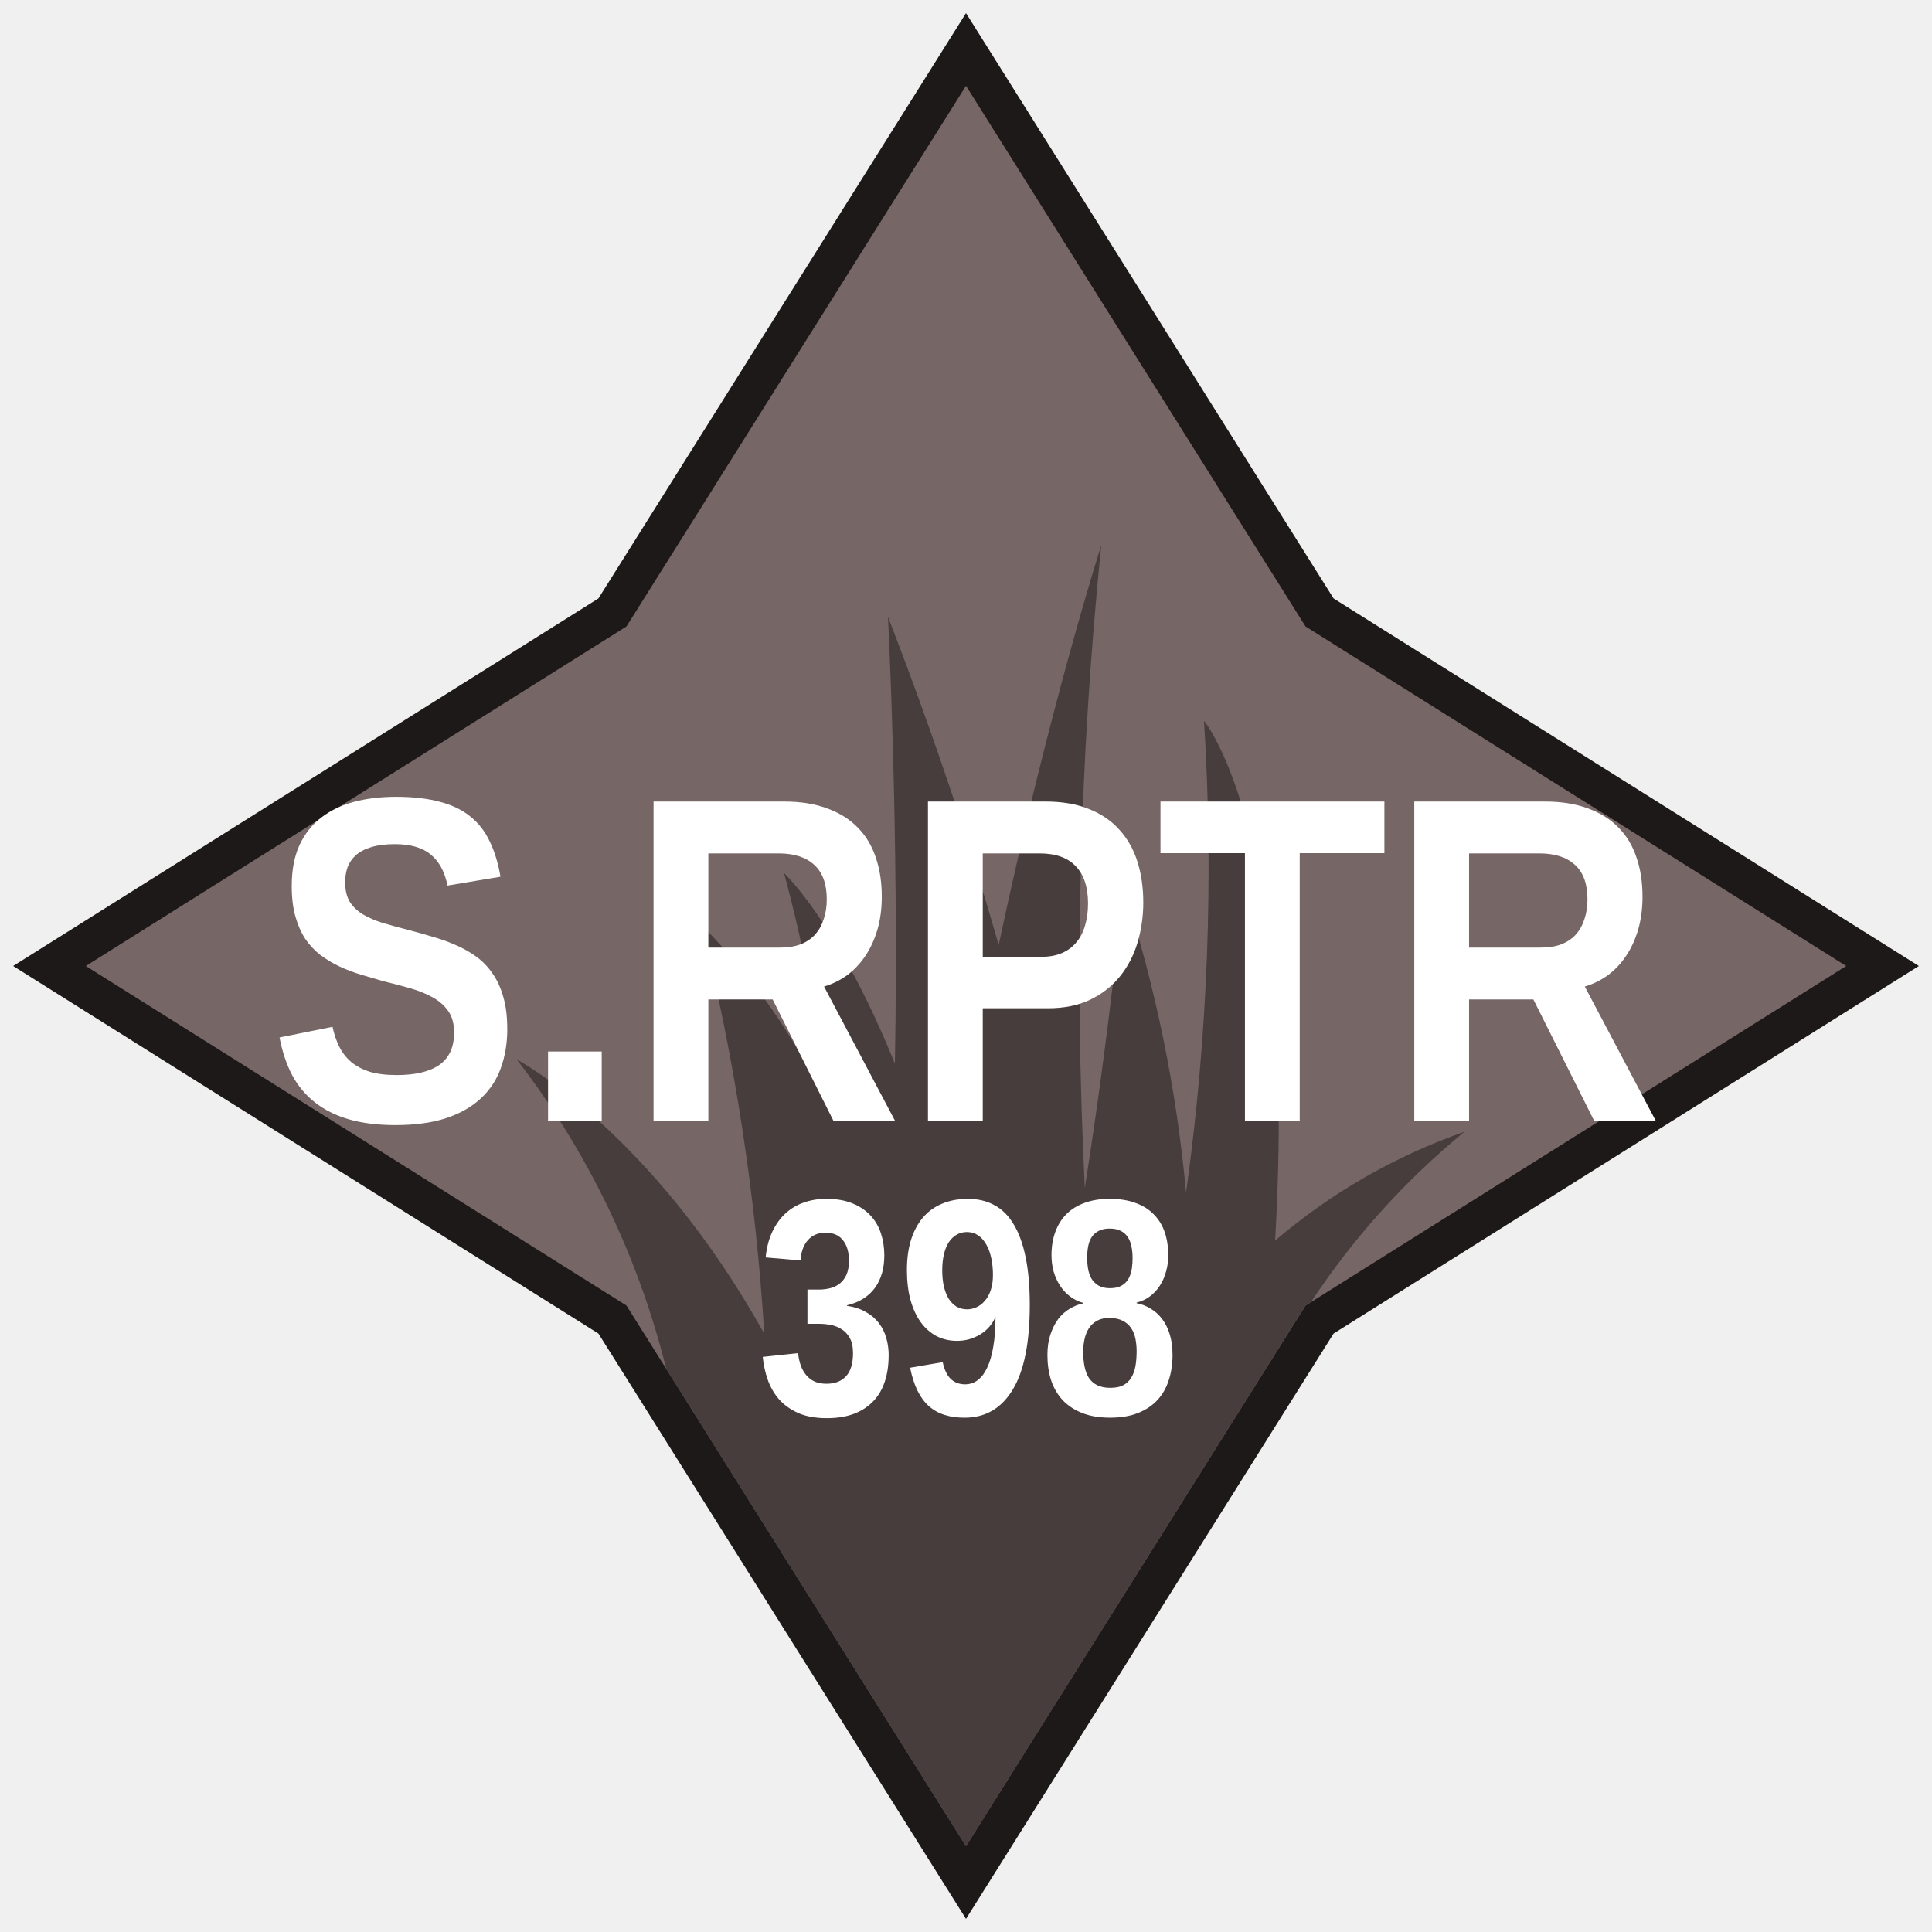
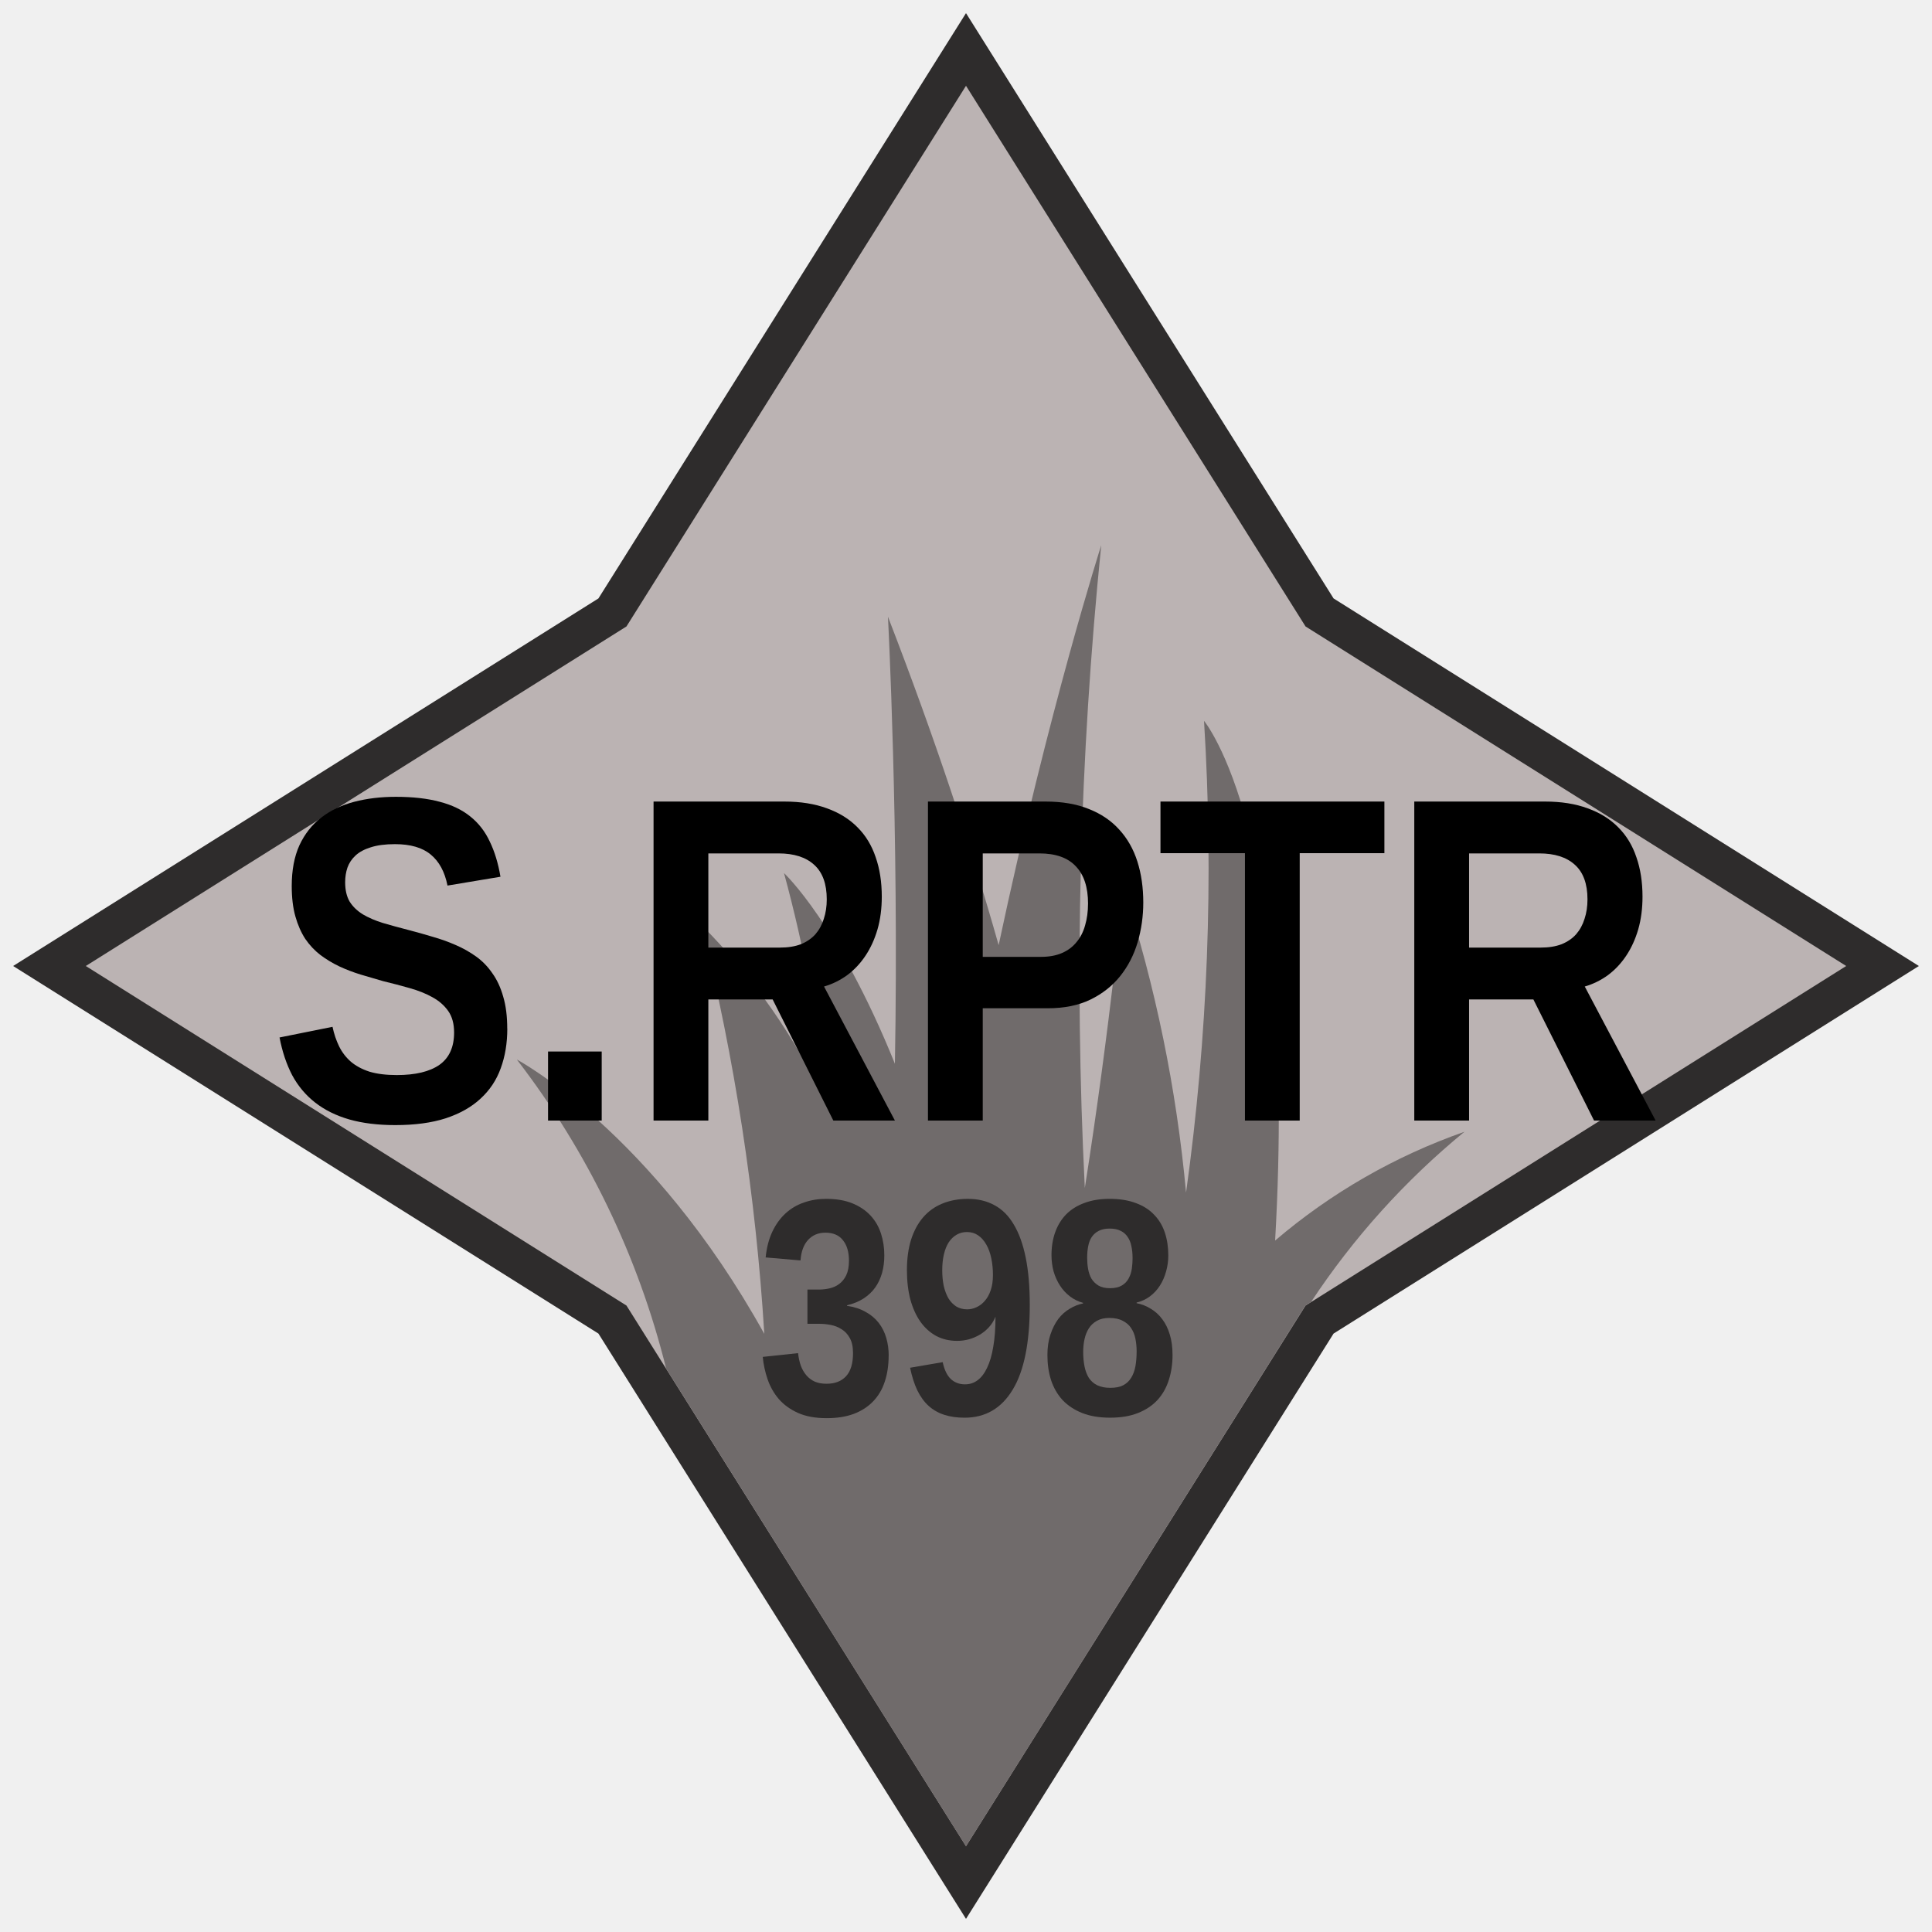
<svg xmlns="http://www.w3.org/2000/svg" version="1.1" viewBox="0 0 100 100" height="100" width="100" data-name="Layer 1" id="Layer_1">
  <defs id="defs4">
    <style id="style2">
            .compass {
                stroke-miterlimit: 10;
                stroke-width: 2px;
-                 fill: #776666;
-                 stroke: #1d1919;
+                 fill: #bbb3b3;
+                 stroke: #2e2c2c;
            }
            .grass {
-                 fill: #473d3d;
+                 fill: #706b6b;
            }
        </style>
  </defs>
  <polygon id="polygon8" points="68.3 31.7 50 2.56 31.7 31.7 2.56 50 31.7 68.3 50 97.44 68.3 68.3 97.44 50 68.3 31.7" class="compass" />
  <path id="path10" d="M66,64.21c1.2-21.07-3.68-26.9-3.68-26.9a121.93,121.93,0,0,1-.93,24.42,72.93,72.93,0,0,0-3.24-15.79s-.69,7.23-2,15.55A220.68,220.68,0,0,1,57,28.22s-2.7,8.42-5.31,20.7c-1.43-5.06-3.3-10.72-5.73-17,0,0,.58,11,.36,23.14-2.93-7.26-5.74-9.87-5.74-9.87a73,73,0,0,1,2.21,12,32.39,32.39,0,0,0-6.48-9.31,118,118,0,0,1,3.25,21.16c-5.83-10.51-12.81-14.2-12.81-14.2a43.29,43.29,0,0,1,7.73,16L50,95.56,65.28,71.22l2.29-3.65.29-.18a39.63,39.63,0,0,1,7.94-8.81A30.74,30.74,0,0,0,66,64.21Z" class="grass" />
-   <g id="text19" style="font-style:normal;font-variant:normal;font-weight:bold;font-stretch:condensed;font-size:16px;line-height:1.25;font-family:'Liberation Sans Narrow';-inkscape-font-specification:'Liberation Sans Narrow, Bold Condensed';font-variant-ligatures:normal;font-variant-caps:normal;font-variant-numeric:normal;font-feature-settings:normal;text-align:center;letter-spacing:0px;word-spacing:0px;writing-mode:lr-tb;text-anchor:middle;fill:#ffffff;fill-opacity:1;stroke:none" aria-label="398">
+   <g id="text19" style="font-style:normal;font-variant:normal;font-weight:bold;font-stretch:condensed;font-size:16px;line-height:1.25;font-family:'Liberation Sans Narrow';-inkscape-font-specification:'Liberation Sans Narrow, Bold Condensed';font-variant-ligatures:normal;font-variant-caps:normal;font-variant-numeric:normal;font-feature-settings:normal;text-align:center;letter-spacing:0px;word-spacing:0px;writing-mode:lr-tb;text-anchor:middle;fill:#2e2c2c;fill-opacity:1;stroke:none" aria-label="398">
    <path id="path14" style="" d="m 45.996,70.169 q 0,0.75 -0.203,1.352 -0.195,0.594 -0.602,1.016 -0.406,0.422 -1.008,0.648 -0.594,0.219 -1.391,0.219 -0.883,0 -1.492,-0.273 -0.602,-0.273 -0.992,-0.719 -0.383,-0.453 -0.578,-1.023 -0.195,-0.57 -0.25,-1.156 l 1.828,-0.195 q 0.039,0.352 0.141,0.648 0.109,0.289 0.289,0.5 0.18,0.211 0.438,0.328 0.258,0.109 0.609,0.109 0.648,0 1.008,-0.391 0.359,-0.391 0.359,-1.195 0,-0.492 -0.172,-0.789 -0.164,-0.297 -0.43,-0.453 -0.258,-0.164 -0.562,-0.219 -0.297,-0.055 -0.562,-0.055 h -0.633 v -1.773 h 0.594 q 0.266,0 0.547,-0.062 0.281,-0.062 0.5,-0.227 0.227,-0.164 0.367,-0.453 0.141,-0.297 0.141,-0.75 0,-0.68 -0.312,-1.062 -0.305,-0.391 -0.906,-0.391 -0.555,0 -0.898,0.375 -0.344,0.375 -0.391,1.062 l -1.805,-0.156 q 0.078,-0.773 0.352,-1.344 0.273,-0.57 0.688,-0.945 0.414,-0.375 0.945,-0.555 0.539,-0.188 1.141,-0.188 0.797,0 1.367,0.234 0.57,0.234 0.938,0.633 0.367,0.398 0.539,0.93 0.172,0.531 0.172,1.133 0,0.484 -0.117,0.906 -0.117,0.414 -0.352,0.75 -0.234,0.328 -0.602,0.57 -0.359,0.234 -0.859,0.352 v 0.031 q 0.555,0.078 0.961,0.312 0.414,0.227 0.68,0.57 0.266,0.344 0.391,0.781 0.125,0.43 0.125,0.914 z" />
    <path id="path16" style="" d="m 53.301,67.544 q 0,2.93 -0.883,4.383 -0.875,1.453 -2.492,1.453 -0.586,0 -1.047,-0.148 -0.461,-0.148 -0.812,-0.461 -0.344,-0.312 -0.586,-0.805 -0.234,-0.492 -0.375,-1.172 l 1.688,-0.289 q 0.125,0.586 0.414,0.867 0.297,0.281 0.742,0.281 0.367,0 0.648,-0.211 0.289,-0.211 0.492,-0.641 0.211,-0.43 0.32,-1.086 0.117,-0.664 0.117,-1.562 -0.125,0.305 -0.336,0.539 -0.211,0.234 -0.477,0.391 -0.266,0.156 -0.57,0.242 -0.297,0.078 -0.609,0.078 -0.586,0 -1.07,-0.25 -0.477,-0.258 -0.82,-0.734 -0.336,-0.477 -0.523,-1.148 -0.18,-0.68 -0.18,-1.531 0,-0.875 0.211,-1.562 0.219,-0.688 0.617,-1.156 0.406,-0.477 0.992,-0.719 0.594,-0.25 1.336,-0.25 0.781,0 1.375,0.328 0.602,0.32 1,1 0.406,0.672 0.617,1.711 0.211,1.031 0.211,2.453 z m -1.906,-1.539 q 0,-0.469 -0.086,-0.875 -0.086,-0.414 -0.258,-0.711 -0.172,-0.305 -0.422,-0.477 -0.25,-0.172 -0.578,-0.172 -0.305,0 -0.539,0.141 -0.234,0.133 -0.406,0.391 -0.164,0.258 -0.25,0.625 -0.086,0.367 -0.086,0.828 0,0.43 0.078,0.805 0.086,0.367 0.242,0.641 0.164,0.266 0.406,0.422 0.25,0.148 0.562,0.148 0.25,0 0.484,-0.109 0.242,-0.109 0.43,-0.328 0.195,-0.219 0.305,-0.547 0.117,-0.336 0.117,-0.781 z" />
    <path id="path18" style="" d="m 60.691,70.122 q 0,0.711 -0.195,1.312 -0.188,0.594 -0.586,1.031 -0.398,0.43 -1.008,0.672 -0.602,0.242 -1.445,0.242 -0.836,0 -1.445,-0.242 -0.609,-0.242 -1.016,-0.672 -0.398,-0.438 -0.594,-1.031 -0.188,-0.594 -0.188,-1.297 0,-0.602 0.156,-1.062 0.156,-0.469 0.406,-0.805 0.258,-0.336 0.594,-0.531 0.336,-0.203 0.688,-0.273 v -0.031 q -0.375,-0.102 -0.68,-0.336 -0.305,-0.234 -0.516,-0.562 -0.211,-0.328 -0.328,-0.727 -0.109,-0.406 -0.109,-0.844 0,-0.656 0.195,-1.195 0.195,-0.539 0.57,-0.922 0.383,-0.383 0.945,-0.586 0.562,-0.211 1.297,-0.211 0.789,0 1.359,0.219 0.578,0.211 0.945,0.602 0.375,0.383 0.555,0.922 0.18,0.539 0.18,1.188 0,0.43 -0.117,0.836 -0.109,0.398 -0.32,0.727 -0.211,0.328 -0.516,0.555 -0.305,0.227 -0.688,0.32 v 0.031 q 0.398,0.078 0.734,0.289 0.344,0.203 0.594,0.539 0.25,0.328 0.391,0.797 0.141,0.461 0.141,1.047 z M 58.621,65.099 q 0,-0.328 -0.062,-0.602 -0.055,-0.281 -0.195,-0.477 -0.133,-0.203 -0.359,-0.312 -0.227,-0.117 -0.57,-0.117 -0.336,0 -0.562,0.117 -0.219,0.109 -0.359,0.312 -0.133,0.195 -0.188,0.477 -0.055,0.273 -0.055,0.602 0,0.289 0.047,0.57 0.047,0.281 0.172,0.508 0.133,0.219 0.359,0.359 0.234,0.141 0.602,0.141 0.383,0 0.617,-0.141 0.234,-0.141 0.352,-0.367 0.125,-0.227 0.164,-0.508 0.039,-0.281 0.039,-0.562 z m 0.211,4.844 q 0,-0.336 -0.062,-0.648 -0.062,-0.312 -0.219,-0.547 -0.156,-0.242 -0.438,-0.383 -0.273,-0.148 -0.695,-0.148 -0.383,0 -0.641,0.148 -0.258,0.141 -0.414,0.383 -0.156,0.242 -0.227,0.562 -0.07,0.312 -0.07,0.664 0,0.414 0.07,0.758 0.07,0.344 0.227,0.594 0.164,0.242 0.43,0.375 0.273,0.133 0.68,0.133 0.406,0 0.664,-0.133 0.266,-0.141 0.414,-0.391 0.156,-0.25 0.219,-0.594 0.062,-0.352 0.062,-0.773 z" />
  </g>
-   <g id="text23" style="font-style:normal;font-variant:normal;font-weight:bold;font-stretch:condensed;font-size:24px;line-height:1.25;font-family:'Liberation Sans Narrow';-inkscape-font-specification:'Liberation Sans Narrow, Bold Condensed';font-variant-ligatures:normal;font-variant-caps:normal;font-variant-numeric:normal;font-feature-settings:normal;text-align:center;letter-spacing:0px;word-spacing:0px;writing-mode:lr-tb;text-anchor:middle;fill:#ffffff;fill-opacity:1;stroke:#ffffff;stroke-width:0px" aria-label="S.RPTR">
+   <g id="text23" style="font-style:normal;font-variant:normal;font-weight:bold;font-stretch:condensed;font-size:24px;line-height:1.25;font-family:'Liberation Sans Narrow';-inkscape-font-specification:'Liberation Sans Narrow, Bold Condensed';font-variant-ligatures:normal;font-variant-caps:normal;font-variant-numeric:normal;font-feature-settings:normal;text-align:center;letter-spacing:0px;word-spacing:0px;writing-mode:lr-tb;text-anchor:middle;fill:#000000;fill-opacity:1;stroke:#ffffff;stroke-width:0px" aria-label="S.RPTR">
    <path id="path21" style="" d="m 26.258,53.242 q 0,1.125 -0.34,2.051 -0.328,0.914 -1.043,1.57 -0.703,0.656 -1.805,1.02 -1.09,0.352 -2.613,0.352 -1.348,0 -2.379,-0.293 Q 17.059,57.648 16.32,57.074 15.582,56.5 15.125,55.656 14.68,54.801 14.469,53.699 l 2.742,-0.551 q 0.117,0.551 0.34,1.008 0.223,0.457 0.609,0.797 0.387,0.328 0.961,0.516 0.586,0.176 1.418,0.176 1.441,0 2.203,-0.527 0.762,-0.539 0.762,-1.676 0,-0.68 -0.305,-1.113 -0.305,-0.434 -0.82,-0.715 -0.504,-0.281 -1.172,-0.469 -0.656,-0.188 -1.383,-0.363 0,0 -1.16,-0.34 -0.574,-0.176 -1.102,-0.422 -0.516,-0.246 -0.973,-0.586 -0.445,-0.34 -0.785,-0.832 -0.328,-0.504 -0.516,-1.172 -0.188,-0.668 -0.188,-1.57 0,-1.23 0.398,-2.109 0.41,-0.879 1.125,-1.43 0.727,-0.562 1.711,-0.82 0.984,-0.258 2.156,-0.258 1.324,0 2.273,0.258 0.949,0.246 1.582,0.762 0.645,0.516 1.008,1.301 0.375,0.773 0.551,1.816 l -2.742,0.457 q -0.211,-1.066 -0.867,-1.605 -0.645,-0.539 -1.852,-0.539 -0.75,0 -1.254,0.164 -0.492,0.152 -0.785,0.422 -0.293,0.27 -0.422,0.633 -0.117,0.352 -0.117,0.75 0,0.609 0.234,1.008 0.246,0.387 0.68,0.656 0.434,0.258 1.031,0.445 0.598,0.176 1.324,0.363 0.633,0.164 1.254,0.352 0.621,0.176 1.184,0.422 0.574,0.246 1.066,0.598 0.492,0.352 0.844,0.867 0.363,0.504 0.562,1.207 0.211,0.703 0.211,1.664 z" />
    <path id="path23" style="" d="m 28.367,58 v -3.574 h 2.777 V 58 Z" />
    <path id="path25" style="" d="M 43.133,58 39.992,51.73 H 36.664 V 58 H 33.828 V 41.488 h 6.762 q 1.266,0 2.215,0.352 0.949,0.34 1.582,0.984 0.633,0.633 0.938,1.547 0.316,0.902 0.316,2.039 0,0.926 -0.223,1.699 -0.223,0.762 -0.621,1.359 -0.398,0.598 -0.949,1.008 Q 43.297,50.875 42.652,51.062 L 46.32,58 Z M 42.793,46.551 q 0,-1.207 -0.656,-1.793 -0.645,-0.586 -1.84,-0.586 h -3.633 v 4.875 h 3.703 q 0.633,0 1.09,-0.176 0.457,-0.188 0.75,-0.516 0.293,-0.34 0.434,-0.797 0.152,-0.457 0.152,-1.008 z" />
    <path id="path27" style="" d="m 59.176,46.715 q 0,1.066 -0.293,2.062 -0.293,0.984 -0.902,1.746 -0.609,0.762 -1.547,1.219 Q 55.508,52.188 54.23,52.188 H 50.867 V 58 H 48.031 V 41.488 h 6.082 q 1.301,0 2.25,0.387 0.949,0.375 1.57,1.066 0.633,0.691 0.938,1.652 0.305,0.961 0.305,2.121 z m -2.859,0.059 q 0,-1.277 -0.633,-1.934 -0.621,-0.668 -1.887,-0.668 h -2.93 v 5.355 h 3.012 q 0.633,0 1.09,-0.199 0.457,-0.199 0.75,-0.562 0.305,-0.363 0.445,-0.867 0.152,-0.516 0.152,-1.125 z" />
    <path id="path29" style="" d="M 67.273,44.16 V 58 H 64.438 V 44.16 H 60.066 V 41.488 H 71.656 v 2.672 z" />
    <path id="path31" style="" d="M 82.508,58 79.367,51.73 H 76.039 V 58 H 73.203 V 41.488 h 6.762 q 1.266,0 2.215,0.352 0.949,0.34 1.582,0.984 0.633,0.633 0.938,1.547 0.316,0.902 0.316,2.039 0,0.926 -0.223,1.699 -0.223,0.762 -0.621,1.359 -0.398,0.598 -0.949,1.008 Q 82.672,50.875 82.027,51.062 L 85.695,58 Z M 82.168,46.551 q 0,-1.207 -0.656,-1.793 -0.645,-0.586 -1.84,-0.586 h -3.633 v 4.875 h 3.703 q 0.633,0 1.09,-0.176 0.457,-0.188 0.75,-0.516 0.293,-0.34 0.434,-0.797 0.152,-0.457 0.152,-1.008 z" />
  </g>
</svg>
